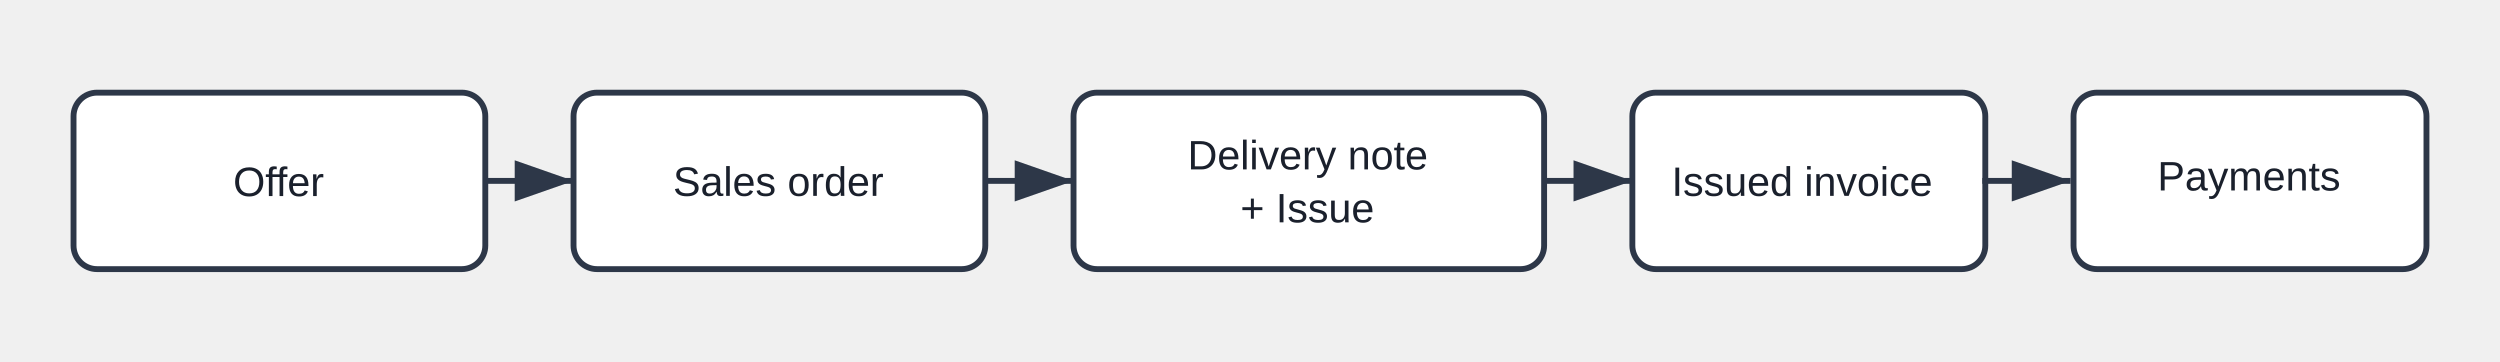
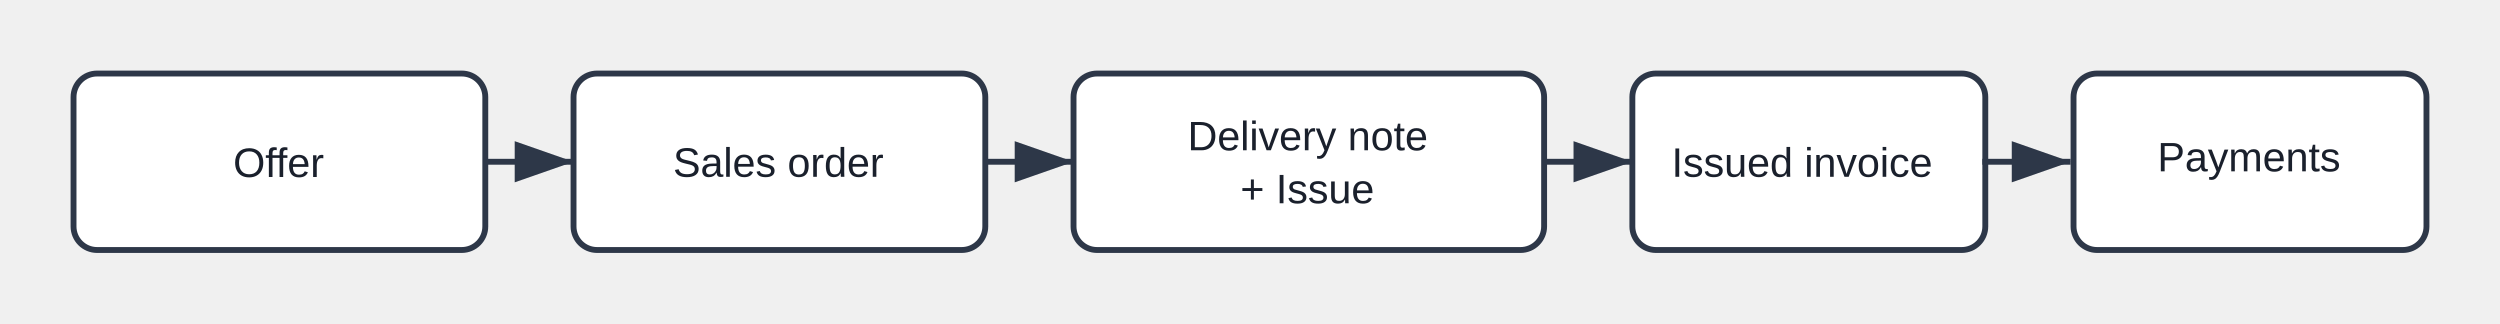
- <svg xmlns="http://www.w3.org/2000/svg" width="850" height="123" viewBox="0 0 850 123" role="img" aria-label="Sales flow without prepayment" version="1.1" id="svg13">
+ <svg xmlns="http://www.w3.org/2000/svg" width="850" height="110" viewBox="0 0 850 110" role="img" aria-label="Sales flow without prepayment" version="1.1" id="svg13">
  <style id="style1">
    .box { fill:#ffffff; stroke:#2d3748; stroke-width:2; rx:8; ry:8; }
    .text { font-family:Segoe UI, Arial, sans-serif; font-size:14px; fill:#1a202c; }
    .arrow { stroke:#2d3748; stroke-width:2; marker-end:url(#arrowhead); }
  </style>
  <defs id="defs1">
    <marker id="arrowhead" markerWidth="10" markerHeight="7" refX="10" refY="3.5" orient="auto">
-       <polygon points="0,0 10,3.5 0,7 " fill="#2d3748" id="polygon1" />
+       <polygon points="0,7 0,0 10,3.5 " fill="#2d3748" id="polygon1" />
    </marker>
    <marker id="arrowhead-9" markerWidth="10" markerHeight="7" refX="10" refY="3.5" orient="auto">
-       <polygon points="10,3.5 0,7 0,0 " fill="#2d3748" id="polygon1-4" />
+       <polygon points="0,0 10,3.5 0,7 " fill="#2d3748" id="polygon1-4" />
    </marker>
  </defs>
  <g id="g14" transform="translate(5,-8.5)">
-     <rect class="box" x="20" y="40" width="140" height="60" id="rect1" />
-     <rect class="box" x="190" y="40" width="140" height="60" id="rect2" />
-     <rect class="box" x="360" y="40" width="160" height="60" id="rect3" />
-     <rect class="box" x="550" y="40" width="120" height="60" id="rect4" />
-     <rect class="box" x="700" y="40" width="120" height="60" id="rect5" />
-     <text class="text" x="89.72" y="75.175" text-anchor="middle" id="text5">Offer</text>
-     <text class="text" x="259.627" y="75.1" text-anchor="middle" id="text6">Sales order</text>
-     <g id="g13" transform="translate(-0.3623047,-3.900391)">
-       <text class="text" x="440" y="70" text-anchor="middle" id="text7">Delivery note</text>
-       <text class="text" x="439.85" y="88" text-anchor="middle" id="text8">+ Issue</text>
+     <g id="g16" transform="translate(0,-6.5)">
+       <rect class="box" x="20" y="40" width="140" height="60" id="rect1" />
+       <rect class="box" x="190" y="40" width="140" height="60" id="rect2" />
+       <rect class="box" x="360" y="40" width="160" height="60" id="rect3" />
+       <rect class="box" x="550" y="40" width="120" height="60" id="rect4" />
+       <rect class="box" x="700" y="40" width="120" height="60" id="rect5" />
+       <text class="text" x="89.72" y="75.175" text-anchor="middle" id="text5">Offer</text>
+       <text class="text" x="259.627" y="75.1" text-anchor="middle" id="text6">Sales order</text>
+       <g id="g13" transform="translate(-0.3623047,-3.900391)">
+         <text class="text" x="440" y="70" text-anchor="middle" id="text7">Delivery note</text>
+         <text class="text" x="439.85" y="88" text-anchor="middle" id="text8">+ Issue</text>
+       </g>
+       <text class="text" x="609.638" y="75.1" text-anchor="middle" id="text9">
+         <tspan id="tspan14" x="609.638" y="75.1">Issued invoice</tspan>
+         <tspan x="609.638" y="92.6" id="tspan16" />
+         <tspan id="tspan15" x="609.638" y="110.1" />
+       </text>
+       <text class="text" x="759.651" y="73.254" text-anchor="middle" id="text10">Payments</text>
+       <line class="arrow" x1="160" y1="70" x2="190" y2="70" id="line10" />
+       <line class="arrow" x1="330" y1="70" x2="360" y2="70" id="line11" />
+       <line class="arrow" x1="520" y1="70" x2="550" y2="70" id="line12" />
+       <line class="arrow" x1="669" y1="70" x2="699" y2="70" id="line12-8" style="stroke:#2d3748;stroke-width:2;marker-end:url(#arrowhead-9)" />
    </g>
-     <text class="text" x="609.638" y="75.1" text-anchor="middle" id="text9">
-       <tspan id="tspan14" x="609.638" y="75.1">Issued invoice</tspan>
-       <tspan x="609.638" y="92.6" id="tspan16" />
-       <tspan id="tspan15" x="609.638" y="110.1" />
-     </text>
-     <text class="text" x="759.651" y="73.254" text-anchor="middle" id="text10">Payments</text>
-     <line class="arrow" x1="160" y1="70" x2="190" y2="70" id="line10" />
-     <line class="arrow" x1="330" y1="70" x2="360" y2="70" id="line11" />
-     <line class="arrow" x1="520" y1="70" x2="550" y2="70" id="line12" />
-     <line class="arrow" x1="669" y1="70" x2="699" y2="70" id="line12-8" style="stroke:#2d3748;stroke-width:2;marker-end:url(#arrowhead-9)" />
  </g>
  <text class="text" x="20" y="150" id="text13" />
</svg>
